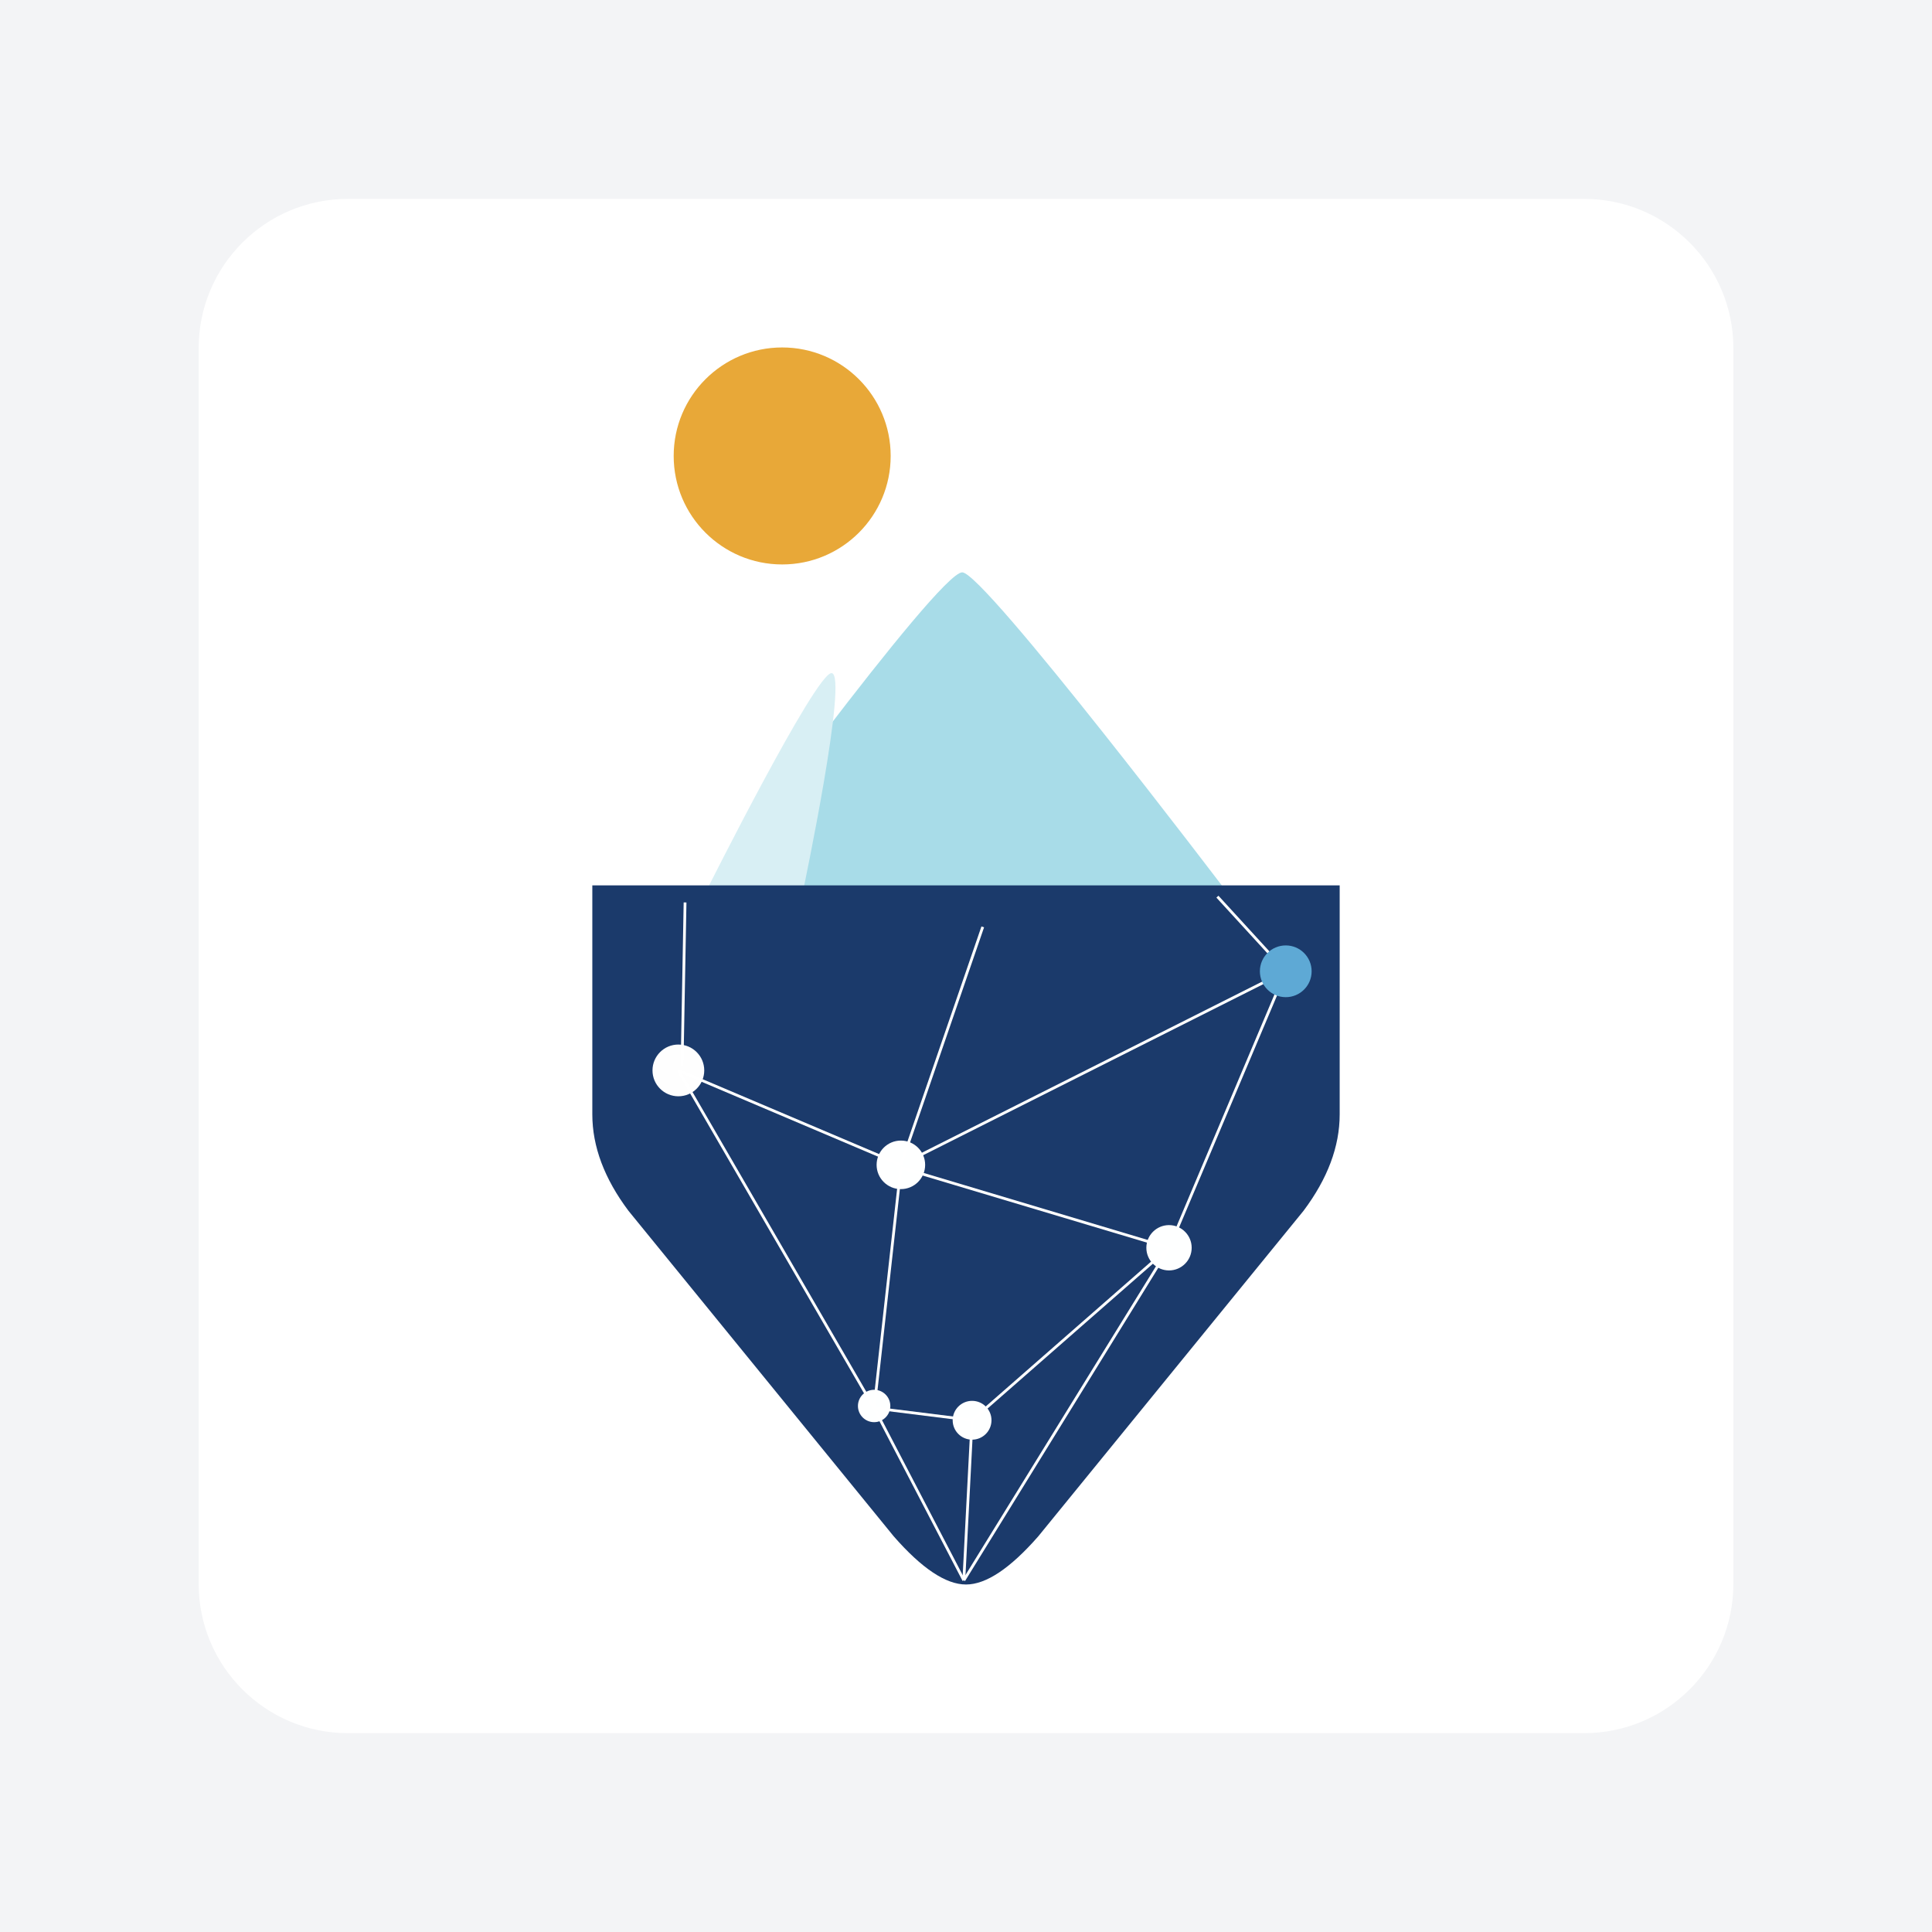
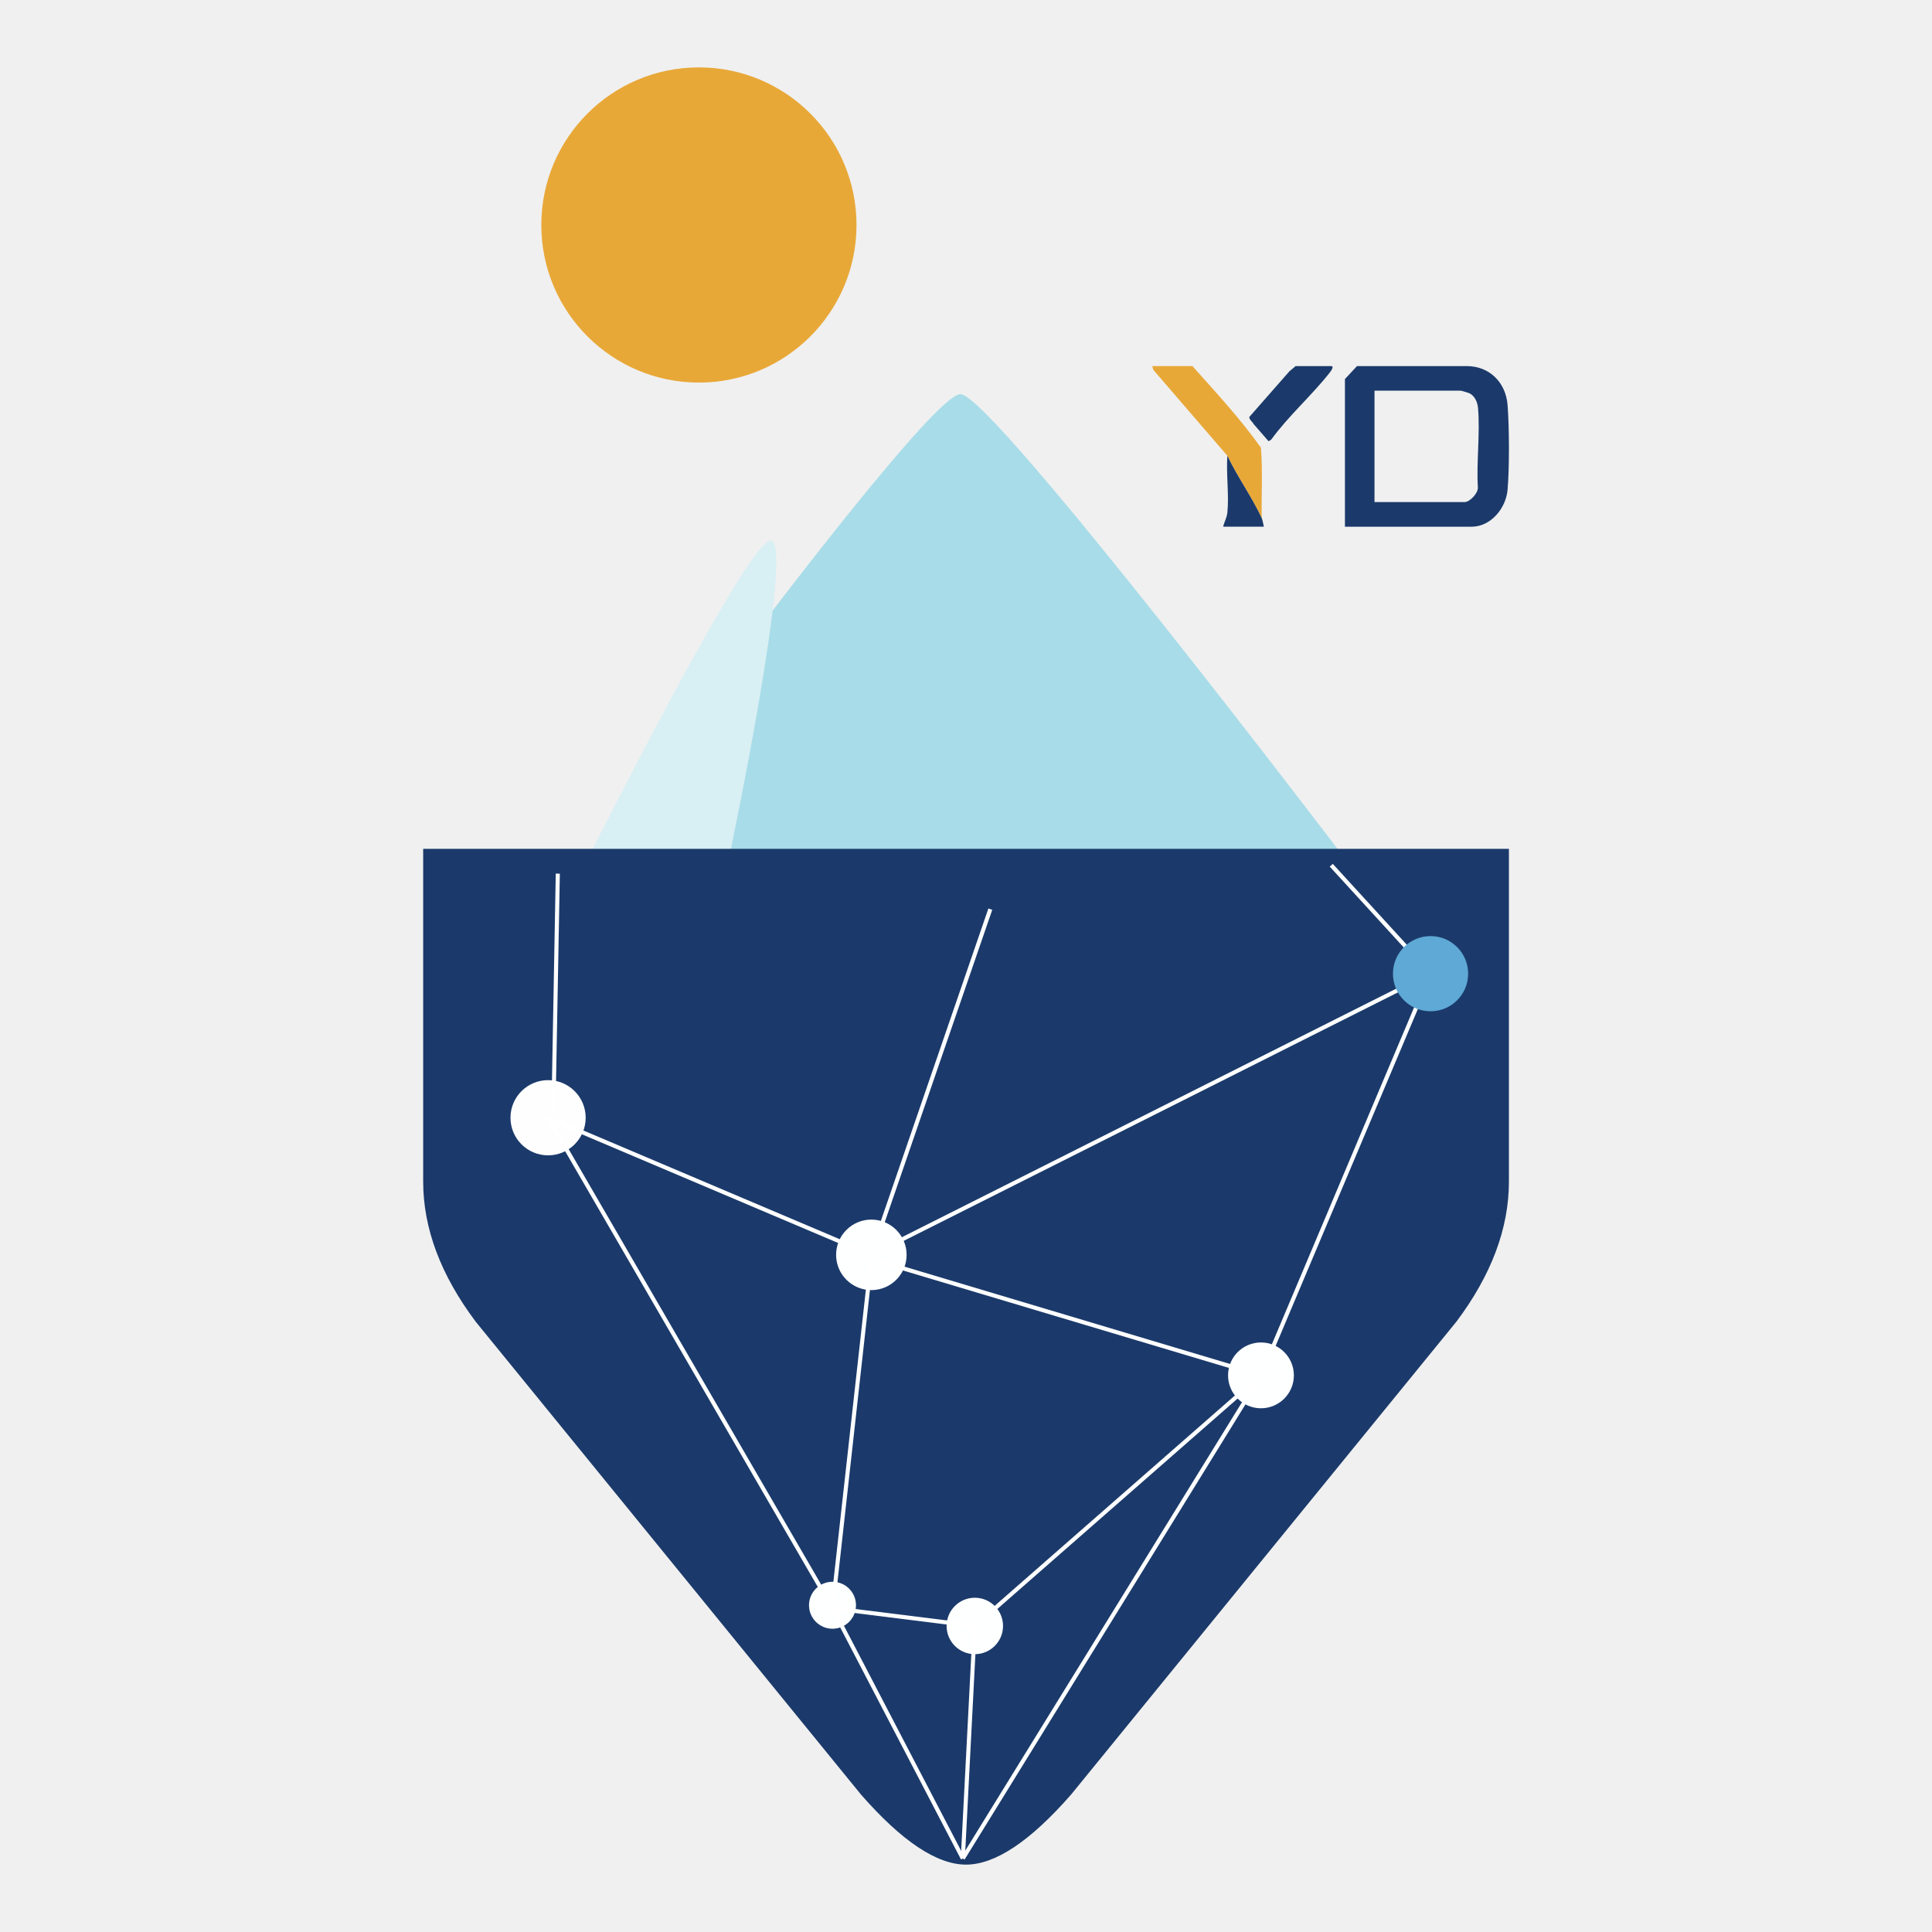
<svg xmlns="http://www.w3.org/2000/svg" id="Capa_1" version="1.1" viewBox="0 0 445 445">
  <defs>
    <style>
      .st0 {
        fill: #e8a838;
      }

      .st1 {
        fill: #d8eff4;
      }

      .st2 {
-         fill: #5ea9d5;
+         fill: none;
+         stroke: #fff;
+         stroke-miterlimit: 10;
+         stroke-width: .94px;
      }

      .st3 {
-         fill: #fff;
+         fill: #5ea9d5;
      }

      .st4 {
        fill: #1b3a6b;
      }

      .st5 {
-         fill: #f3f4f6;
+         fill: #a8dce8;
      }

      .st6 {
-         fill: #a8dce8;
+         fill: #fefefe;
      }

      .st7 {
-         fill: none;
-         stroke: #fff;
-         stroke-miterlimit: 10;
-         stroke-width: .64px;
-       }
- 
-       .st8 {
-         fill: #fefefe;
-       }
- 
-       .st9 {
        fill: #feffff;
      }
    </style>
  </defs>
-   <rect class="st5" x="-.64" y="-.58" width="446.29" height="446.16" />
-   <rect class="st3" x="45.76" y="45.81" width="353.49" height="353.39" rx="34.38" ry="34.38" />
  <g>
    <g>
-       <circle class="st0" cx="180.16" cy="105.02" r="24.99" />
+       <circle class="st0" cx="160.98" cy="51.82" r="36.3" />
      <g>
-         <path class="st6" d="M162.81,204.97s53.19-73.14,58.82-73.14c5.03,0,60.57,73.14,60.57,73.14h-119.39Z" />
-         <path class="st1" d="M162.81,204.97s25.02-49.93,28.71-49.93c4.02,0-6.5,49.93-6.5,49.93h-22.21Z" />
+         <path class="st5" d="M135.77,197.04s77.28-106.26,85.46-106.26c7.3,0,88,106.26,88,106.26h-173.46Z" />
+         <path class="st1" d="M135.77,197.04s36.36-72.54,41.71-72.54c5.84,0-9.44,72.54-9.44,72.54h-32.27Z" />
      </g>
-       <path class="st4" d="M136.43,203.93h172.14v52.75c0,7.4-2.78,14.81-8.33,22.21l-61.08,74.96c-6.48,7.4-12.03,11.11-16.66,11.11s-10.18-3.7-16.66-11.11l-61.08-74.96c-5.55-7.4-8.33-14.81-8.33-22.21v-52.75Z" />
+       <path class="st4" d="M97.45,195.52h250.1v76.64c0,10.76-4.03,21.51-12.1,32.27l-88.74,108.91c-9.41,10.76-17.48,16.14-24.2,16.14s-14.79-5.38-24.2-16.14l-88.74-108.91c-8.07-10.76-12.1-21.51-12.1-32.27v-76.64Z" />
    </g>
    <g>
-       <line class="st7" x1="280.41" y1="206.53" x2="296.15" y2="223.72" />
-       <line class="st7" x1="296.15" y1="223.72" x2="207.5" y2="268.3" />
-       <line class="st7" x1="296.15" y1="223.72" x2="269.26" y2="287.4" />
-       <circle class="st2" cx="296.15" cy="223.72" r="5.96" />
-       <circle class="st9" cx="207.5" cy="268.3" r="5.59" />
-       <circle class="st9" cx="269.26" cy="287.4" r="5.22" />
-       <circle class="st9" cx="223.9" cy="327.13" r="4.47" />
-       <circle class="st9" cx="201.34" cy="323.84" r="3.73" />
-       <circle class="st8" cx="156.25" cy="246.55" r="5.96" />
-       <line class="st7" x1="157.79" y1="207.86" x2="157.1" y2="245.39" />
-       <line class="st7" x1="226.36" y1="213.49" x2="207.5" y2="268.3" />
-       <line class="st7" x1="156.25" y1="246.55" x2="207.5" y2="268.3" />
-       <line class="st7" x1="207.5" y1="268.93" x2="201.34" y2="324.31" />
-       <line class="st7" x1="156.25" y1="246.55" x2="201.34" y2="324.31" />
-       <line class="st7" x1="269.26" y1="287.4" x2="223.9" y2="327.13" />
-       <line class="st7" x1="207.5" y1="268.93" x2="269.26" y2="287.4" />
-       <line class="st7" x1="223.9" y1="327.13" x2="222" y2="364" />
-       <line class="st7" x1="269.26" y1="287.4" x2="222" y2="364" />
-       <line class="st7" x1="222" y1="364" x2="201.34" y2="324.31" />
-       <line class="st7" x1="201.34" y1="324.31" x2="223.9" y2="327.13" />
+       <line class="st2" x1="306.63" y1="199.29" x2="329.5" y2="224.27" />
+       <line class="st2" x1="329.5" y1="224.27" x2="200.7" y2="289.03" />
+       <line class="st2" x1="329.5" y1="224.27" x2="290.44" y2="316.79" />
+       <circle class="st3" cx="329.5" cy="224.27" r="8.66" />
+       <circle class="st7" cx="200.7" cy="289.03" r="8.12" />
+       <circle class="st7" cx="290.44" cy="316.79" r="7.58" />
+       <circle class="st7" cx="224.53" cy="374.51" r="6.5" />
+       <circle class="st7" cx="191.75" cy="369.74" r="5.41" />
+       <circle class="st6" cx="126.24" cy="257.45" r="8.66" />
+       <line class="st2" x1="128.48" y1="201.23" x2="127.48" y2="255.76" />
+       <line class="st2" x1="228.1" y1="209.41" x2="200.7" y2="289.03" />
+       <line class="st2" x1="126.24" y1="257.45" x2="200.7" y2="289.03" />
+       <line class="st2" x1="200.7" y1="289.96" x2="191.75" y2="370.42" />
+       <line class="st2" x1="126.24" y1="257.45" x2="191.75" y2="370.42" />
+       <line class="st2" x1="290.44" y1="316.79" x2="224.53" y2="374.51" />
+       <line class="st2" x1="200.7" y1="289.96" x2="290.44" y2="316.79" />
+       <line class="st2" x1="224.53" y1="374.51" x2="221.77" y2="428.07" />
+       <line class="st2" x1="290.44" y1="316.79" x2="221.77" y2="428.07" />
+       <line class="st2" x1="221.77" y1="428.07" x2="191.75" y2="370.42" />
+       <line class="st2" x1="191.75" y1="370.42" x2="224.53" y2="374.51" />
+     </g>
+   </g>
+   <g>
+     <path class="st4" d="M337.81,84.32h-25.25c-.93,1-1.85,1.99-2.78,2.99v34.01h29.17c4.46,0,7.93-4.29,8.29-8.5.44-5.11.4-14.41,0-19.54-.4-5.14-4.12-8.96-9.43-8.96ZM340.4,112.33c.04,1.29-1.87,3.31-3.04,3.31h-20.77v-25.65h19.86c.17,0,1.67.45,1.93.56,1.28.57,1.93,2.06,2.05,3.4.52,5.84-.39,12.46-.03,18.37Z" />
+     <g>
+       <path class="st0" d="M290.63,119.39c-2.2-4.82-5.64-9.55-7.93-14.41l-17.07-19.81-.23-.85h9.25c5.45,6.1,11.05,12.14,15.79,18.8.42,5.38.07,10.86.18,16.27Z" />
+       <path class="st4" d="M298.44,84.32h8.17c.84,0-.19,1.32-.37,1.55-4.13,5.24-9.48,9.94-13.44,15.39l-.61.37-3.47-3.99c-.23-.52-1.1-1.05-.94-1.63l9.22-10.5,1.44-1.2Z" />
+       <path class="st4" d="M290.63,119.39c.18.39.37,1.44.48,1.92h-9.37c.25-1.13.84-2.05.96-3.25.42-4.13-.3-8.89,0-13.09,2.29,4.87,5.73,9.6,7.93,14.41Z" />
    </g>
  </g>
</svg>
